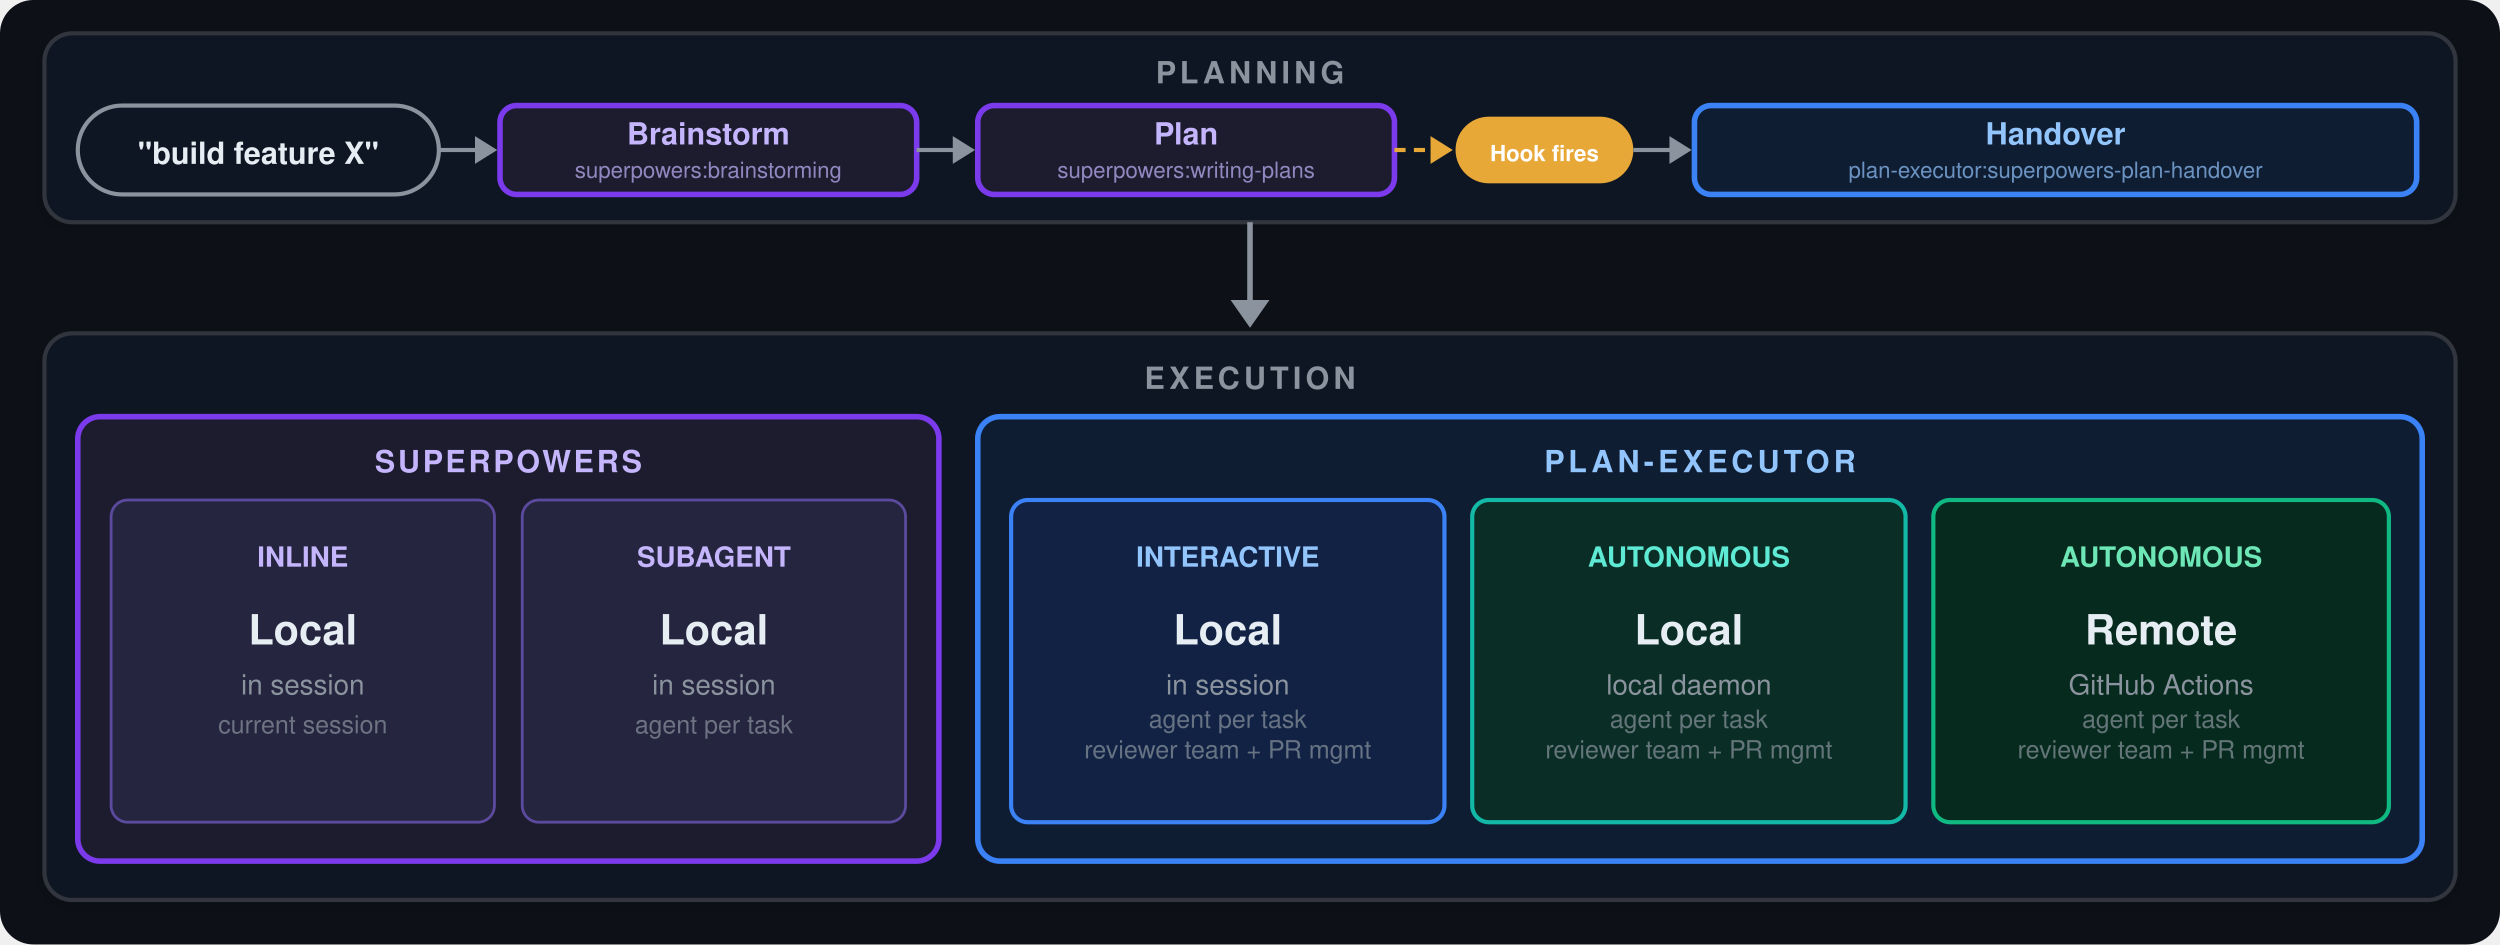
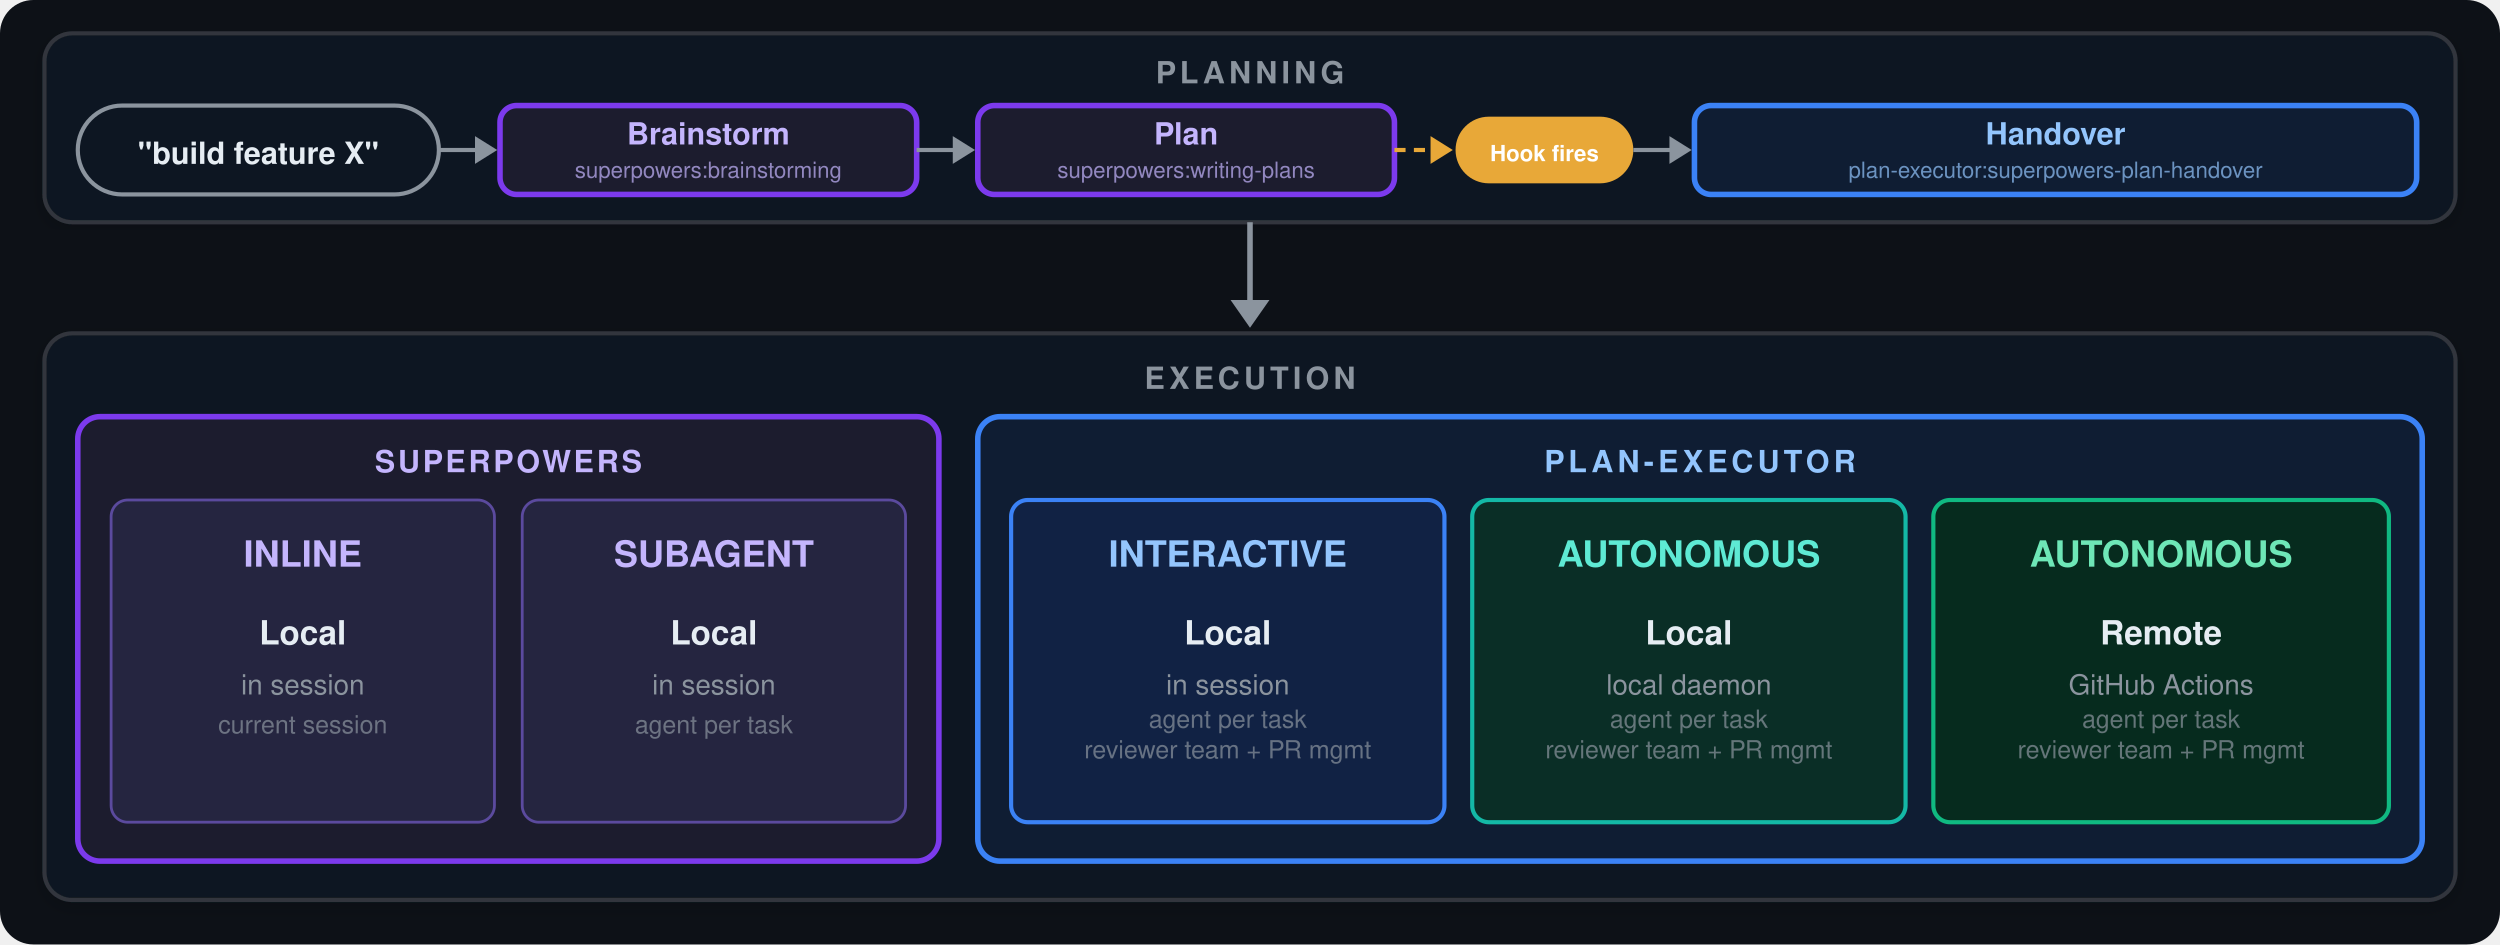
<svg xmlns="http://www.w3.org/2000/svg" viewBox="0 0 900 340" font-family="-apple-system,BlinkMacSystemFont,'Segoe UI',Helvetica,Arial,sans-serif">
  <defs>
    <filter id="shadow" x="-4%" y="-4%" width="108%" height="108%">
      <feDropShadow dx="0" dy="2" stdDeviation="3" flood-opacity="0.15" />
    </filter>
  </defs>
  <rect width="900" height="340" rx="12" fill="#0d1117" />
  <rect x="16" y="12" width="868" height="68" rx="10" fill="#111820" stroke="#30363d" stroke-width="1.5" filter="url(#shadow)" />
  <text x="450" y="30" text-anchor="middle" fill="#8b949e" font-size="11" font-weight="600" letter-spacing="1.5">PLANNING</text>
  <rect x="28" y="38" width="130" height="32" rx="16" fill="none" stroke="#8b949e" stroke-width="1.5" />
  <text x="93" y="59" text-anchor="middle" fill="#e6edf3" font-size="11" font-weight="600">"build feature X"</text>
  <line x1="158" y1="54" x2="174" y2="54" stroke="#8b949e" stroke-width="1.5" />
  <polygon points="171,49 179,54 171,59" fill="#8b949e" />
  <rect x="180" y="38" width="150" height="32" rx="6" fill="#1c1c2e" stroke="#7c3aed" stroke-width="2" />
  <text x="255" y="52" text-anchor="middle" fill="#c4b5fd" font-size="11" font-weight="700">Brainstorm</text>
  <text x="255" y="64" text-anchor="middle" fill="#c4b5fd" font-size="8" opacity="0.7">superpowers:brainstorming</text>
  <line x1="330" y1="54" x2="346" y2="54" stroke="#8b949e" stroke-width="1.5" />
  <polygon points="343,49 351,54 343,59" fill="#8b949e" />
  <rect x="352" y="38" width="150" height="32" rx="6" fill="#1c1c2e" stroke="#7c3aed" stroke-width="2" />
  <text x="427" y="52" text-anchor="middle" fill="#c4b5fd" font-size="11" font-weight="700">Plan</text>
  <text x="427" y="64" text-anchor="middle" fill="#c4b5fd" font-size="8" opacity="0.7">superpowers:writing-plans</text>
  <line x1="502" y1="54" x2="518" y2="54" stroke="#e8a838" stroke-width="1.5" stroke-dasharray="4,3" />
  <polygon points="515,49 523,54 515,59" fill="#e8a838" />
  <rect x="524" y="42" width="64" height="24" rx="12" fill="#e8a838" />
  <text x="556" y="58" text-anchor="middle" fill="#fff" font-size="8" font-weight="600">Hook fires</text>
  <line x1="588" y1="54" x2="604" y2="54" stroke="#8b949e" stroke-width="1.5" />
  <polygon points="601,49 609,54 601,59" fill="#8b949e" />
  <rect x="610" y="38" width="260" height="32" rx="6" fill="#0f1d33" stroke="#3b82f6" stroke-width="2" />
  <text x="740" y="52" text-anchor="middle" fill="#93c5fd" font-size="11" font-weight="700">Handover</text>
  <text x="740" y="64" text-anchor="middle" fill="#93c5fd" font-size="8" opacity="0.7">plan-executor:superpowers-plan-handover</text>
  <line x1="450" y1="80" x2="450" y2="112" stroke="#8b949e" stroke-width="2" />
  <polygon points="443,108 450,118 457,108" fill="#8b949e" />
  <rect x="16" y="120" width="868" height="204" rx="10" fill="#111820" stroke="#30363d" stroke-width="1.5" filter="url(#shadow)" />
  <text x="450" y="140" text-anchor="middle" fill="#8b949e" font-size="11" font-weight="600" letter-spacing="1.5">EXECUTION</text>
  <rect x="28" y="150" width="310" height="160" rx="8" fill="#1c1c2e" stroke="#7c3aed" stroke-width="2" />
  <text x="183" y="170" text-anchor="middle" fill="#c4b5fd" font-size="11" font-weight="600" letter-spacing="1">SUPERPOWERS</text>
  <rect x="40" y="180" width="138" height="116" rx="6" fill="#252540" stroke="#5b4a9e" stroke-width="1" />
-   <text x="109" y="204" text-anchor="middle" fill="#c4b5fd" font-size="10" font-weight="600">INLINE</text>
-   <text x="109" y="232" text-anchor="middle" fill="#e6edf3" font-size="15" font-weight="600">Local</text>
+   <text x="109" y="204" text-anchor="middle" fill="#c4b5fd" font-size="13" font-weight="600">INLINE</text>
+   <text x="109" y="232" text-anchor="middle" fill="#e6edf3" font-size="12" font-weight="600">Local</text>
  <text x="109" y="250" text-anchor="middle" fill="#8b949e" font-size="10">in session</text>
  <text x="109" y="264" text-anchor="middle" fill="#8b949e" font-size="9" opacity="0.7">current session</text>
  <rect x="188" y="180" width="138" height="116" rx="6" fill="#252540" stroke="#5b4a9e" stroke-width="1" />
-   <text x="257" y="204" text-anchor="middle" fill="#c4b5fd" font-size="10" font-weight="600">SUBAGENT</text>
-   <text x="257" y="232" text-anchor="middle" fill="#e6edf3" font-size="15" font-weight="600">Local</text>
+   <text x="257" y="204" text-anchor="middle" fill="#c4b5fd" font-size="13" font-weight="600">SUBAGENT</text>
+   <text x="257" y="232" text-anchor="middle" fill="#e6edf3" font-size="12" font-weight="600">Local</text>
  <text x="257" y="250" text-anchor="middle" fill="#8b949e" font-size="10">in session</text>
  <text x="257" y="264" text-anchor="middle" fill="#8b949e" font-size="9" opacity="0.7">agent per task</text>
  <rect x="352" y="150" width="520" height="160" rx="8" fill="#0f1d33" stroke="#3b82f6" stroke-width="2" />
  <text x="612" y="170" text-anchor="middle" fill="#93c5fd" font-size="11" font-weight="700" letter-spacing="1.5">PLAN-EXECUTOR</text>
  <rect x="364" y="180" width="156" height="116" rx="6" fill="#112244" stroke="#3b82f6" stroke-width="1.5" />
-   <text x="442" y="204" text-anchor="middle" fill="#93c5fd" font-size="10" font-weight="600">INTERACTIVE</text>
-   <text x="442" y="232" text-anchor="middle" fill="#e6edf3" font-size="15" font-weight="600">Local</text>
+   <text x="442" y="204" text-anchor="middle" fill="#93c5fd" font-size="13" font-weight="600">INTERACTIVE</text>
+   <text x="442" y="232" text-anchor="middle" fill="#e6edf3" font-size="12" font-weight="600">Local</text>
  <text x="442" y="250" text-anchor="middle" fill="#8b949e" font-size="10">in session</text>
  <text x="442" y="262" text-anchor="middle" fill="#8b949e" font-size="9" opacity="0.7">agent per task</text>
  <text x="442" y="273" text-anchor="middle" fill="#8b949e" font-size="9" opacity="0.7">reviewer team + PR mgmt</text>
  <rect x="530" y="180" width="156" height="116" rx="6" fill="#0a2e26" stroke="#14b8a6" stroke-width="1.5" />
-   <text x="608" y="204" text-anchor="middle" fill="#5eead4" font-size="10" font-weight="600">AUTONOMOUS</text>
-   <text x="608" y="232" text-anchor="middle" fill="#e6edf3" font-size="15" font-weight="600">Local</text>
+   <text x="608" y="204" text-anchor="middle" fill="#5eead4" font-size="13" font-weight="600">AUTONOMOUS</text>
+   <text x="608" y="232" text-anchor="middle" fill="#e6edf3" font-size="12" font-weight="600">Local</text>
  <text x="608" y="250" text-anchor="middle" fill="#8b949e" font-size="10">local daemon</text>
  <text x="608" y="262" text-anchor="middle" fill="#8b949e" font-size="9" opacity="0.7">agent per task</text>
  <text x="608" y="273" text-anchor="middle" fill="#8b949e" font-size="9" opacity="0.7">reviewer team + PR mgmt</text>
  <rect x="696" y="180" width="164" height="116" rx="6" fill="#062b1e" stroke="#10b981" stroke-width="1.5" />
-   <text x="778" y="204" text-anchor="middle" fill="#6ee7b7" font-size="10" font-weight="600">AUTONOMOUS</text>
-   <text x="778" y="232" text-anchor="middle" fill="#e6edf3" font-size="15" font-weight="600">Remote</text>
+   <text x="778" y="204" text-anchor="middle" fill="#6ee7b7" font-size="13" font-weight="600">AUTONOMOUS</text>
+   <text x="778" y="232" text-anchor="middle" fill="#e6edf3" font-size="12" font-weight="600">Remote</text>
  <text x="778" y="250" text-anchor="middle" fill="#8b949e" font-size="10">GitHub Actions</text>
  <text x="778" y="262" text-anchor="middle" fill="#8b949e" font-size="9" opacity="0.7">agent per task</text>
  <text x="778" y="273" text-anchor="middle" fill="#8b949e" font-size="9" opacity="0.7">reviewer team + PR mgmt</text>
</svg>
